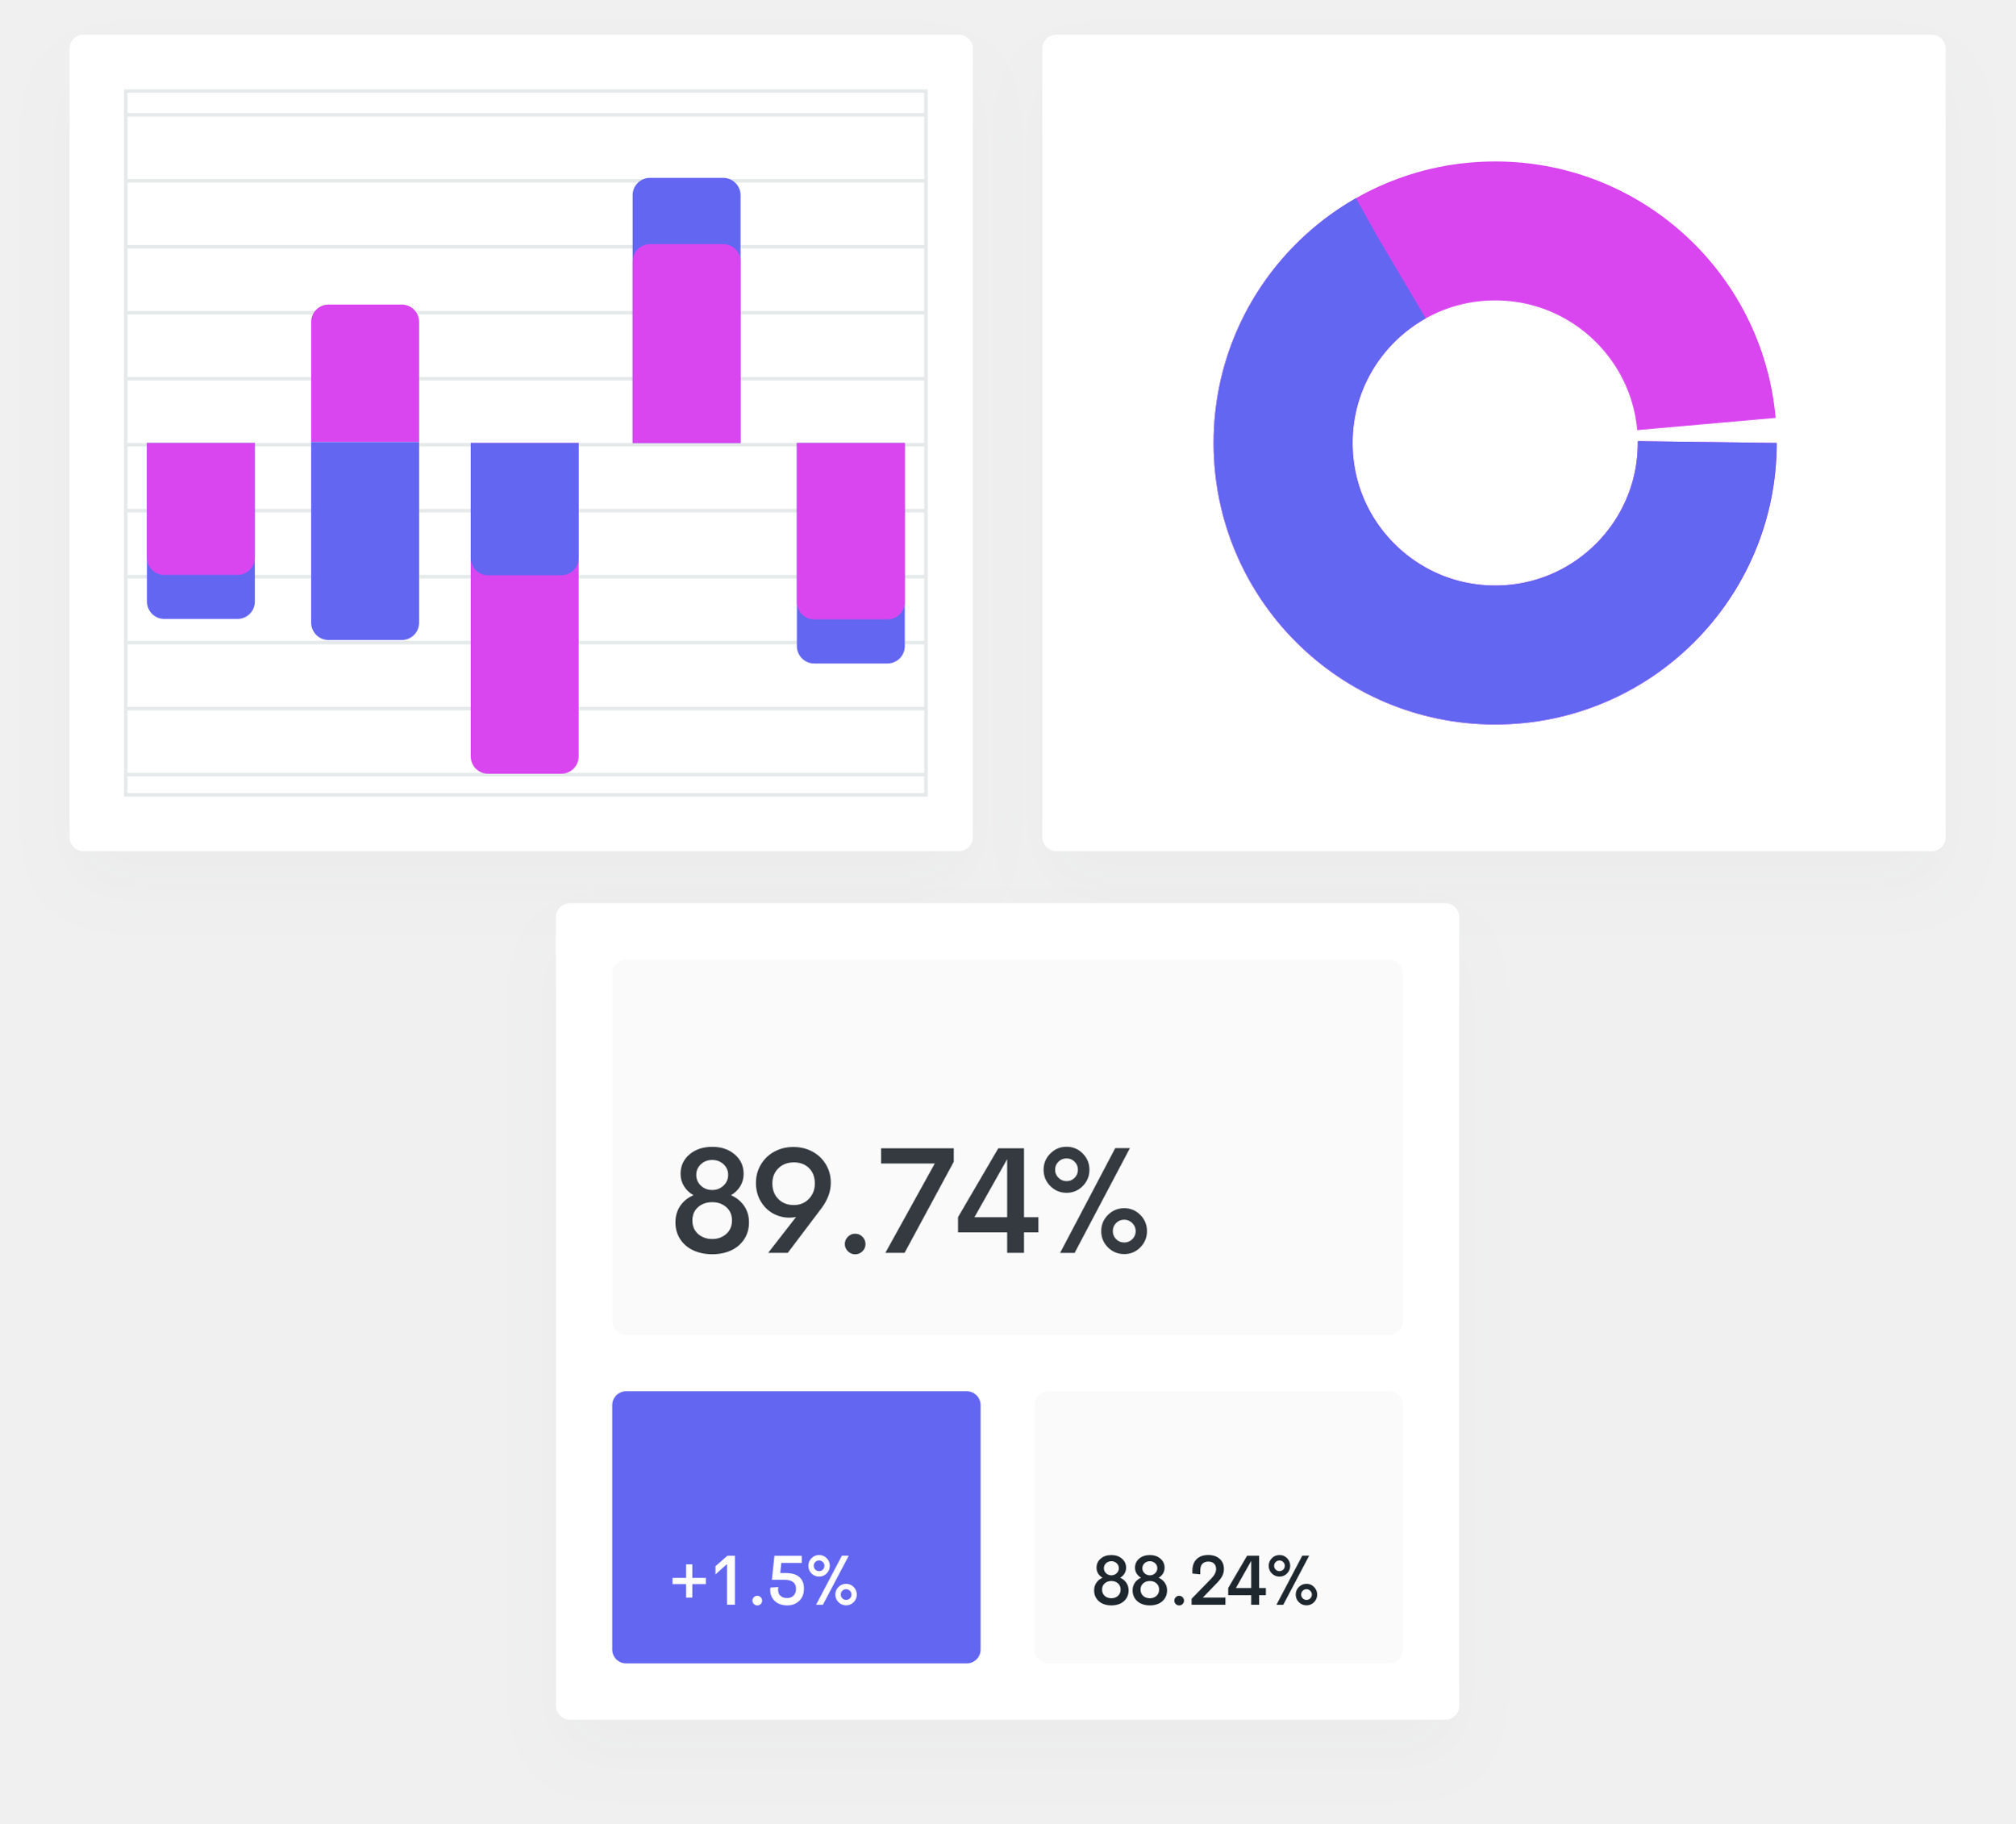
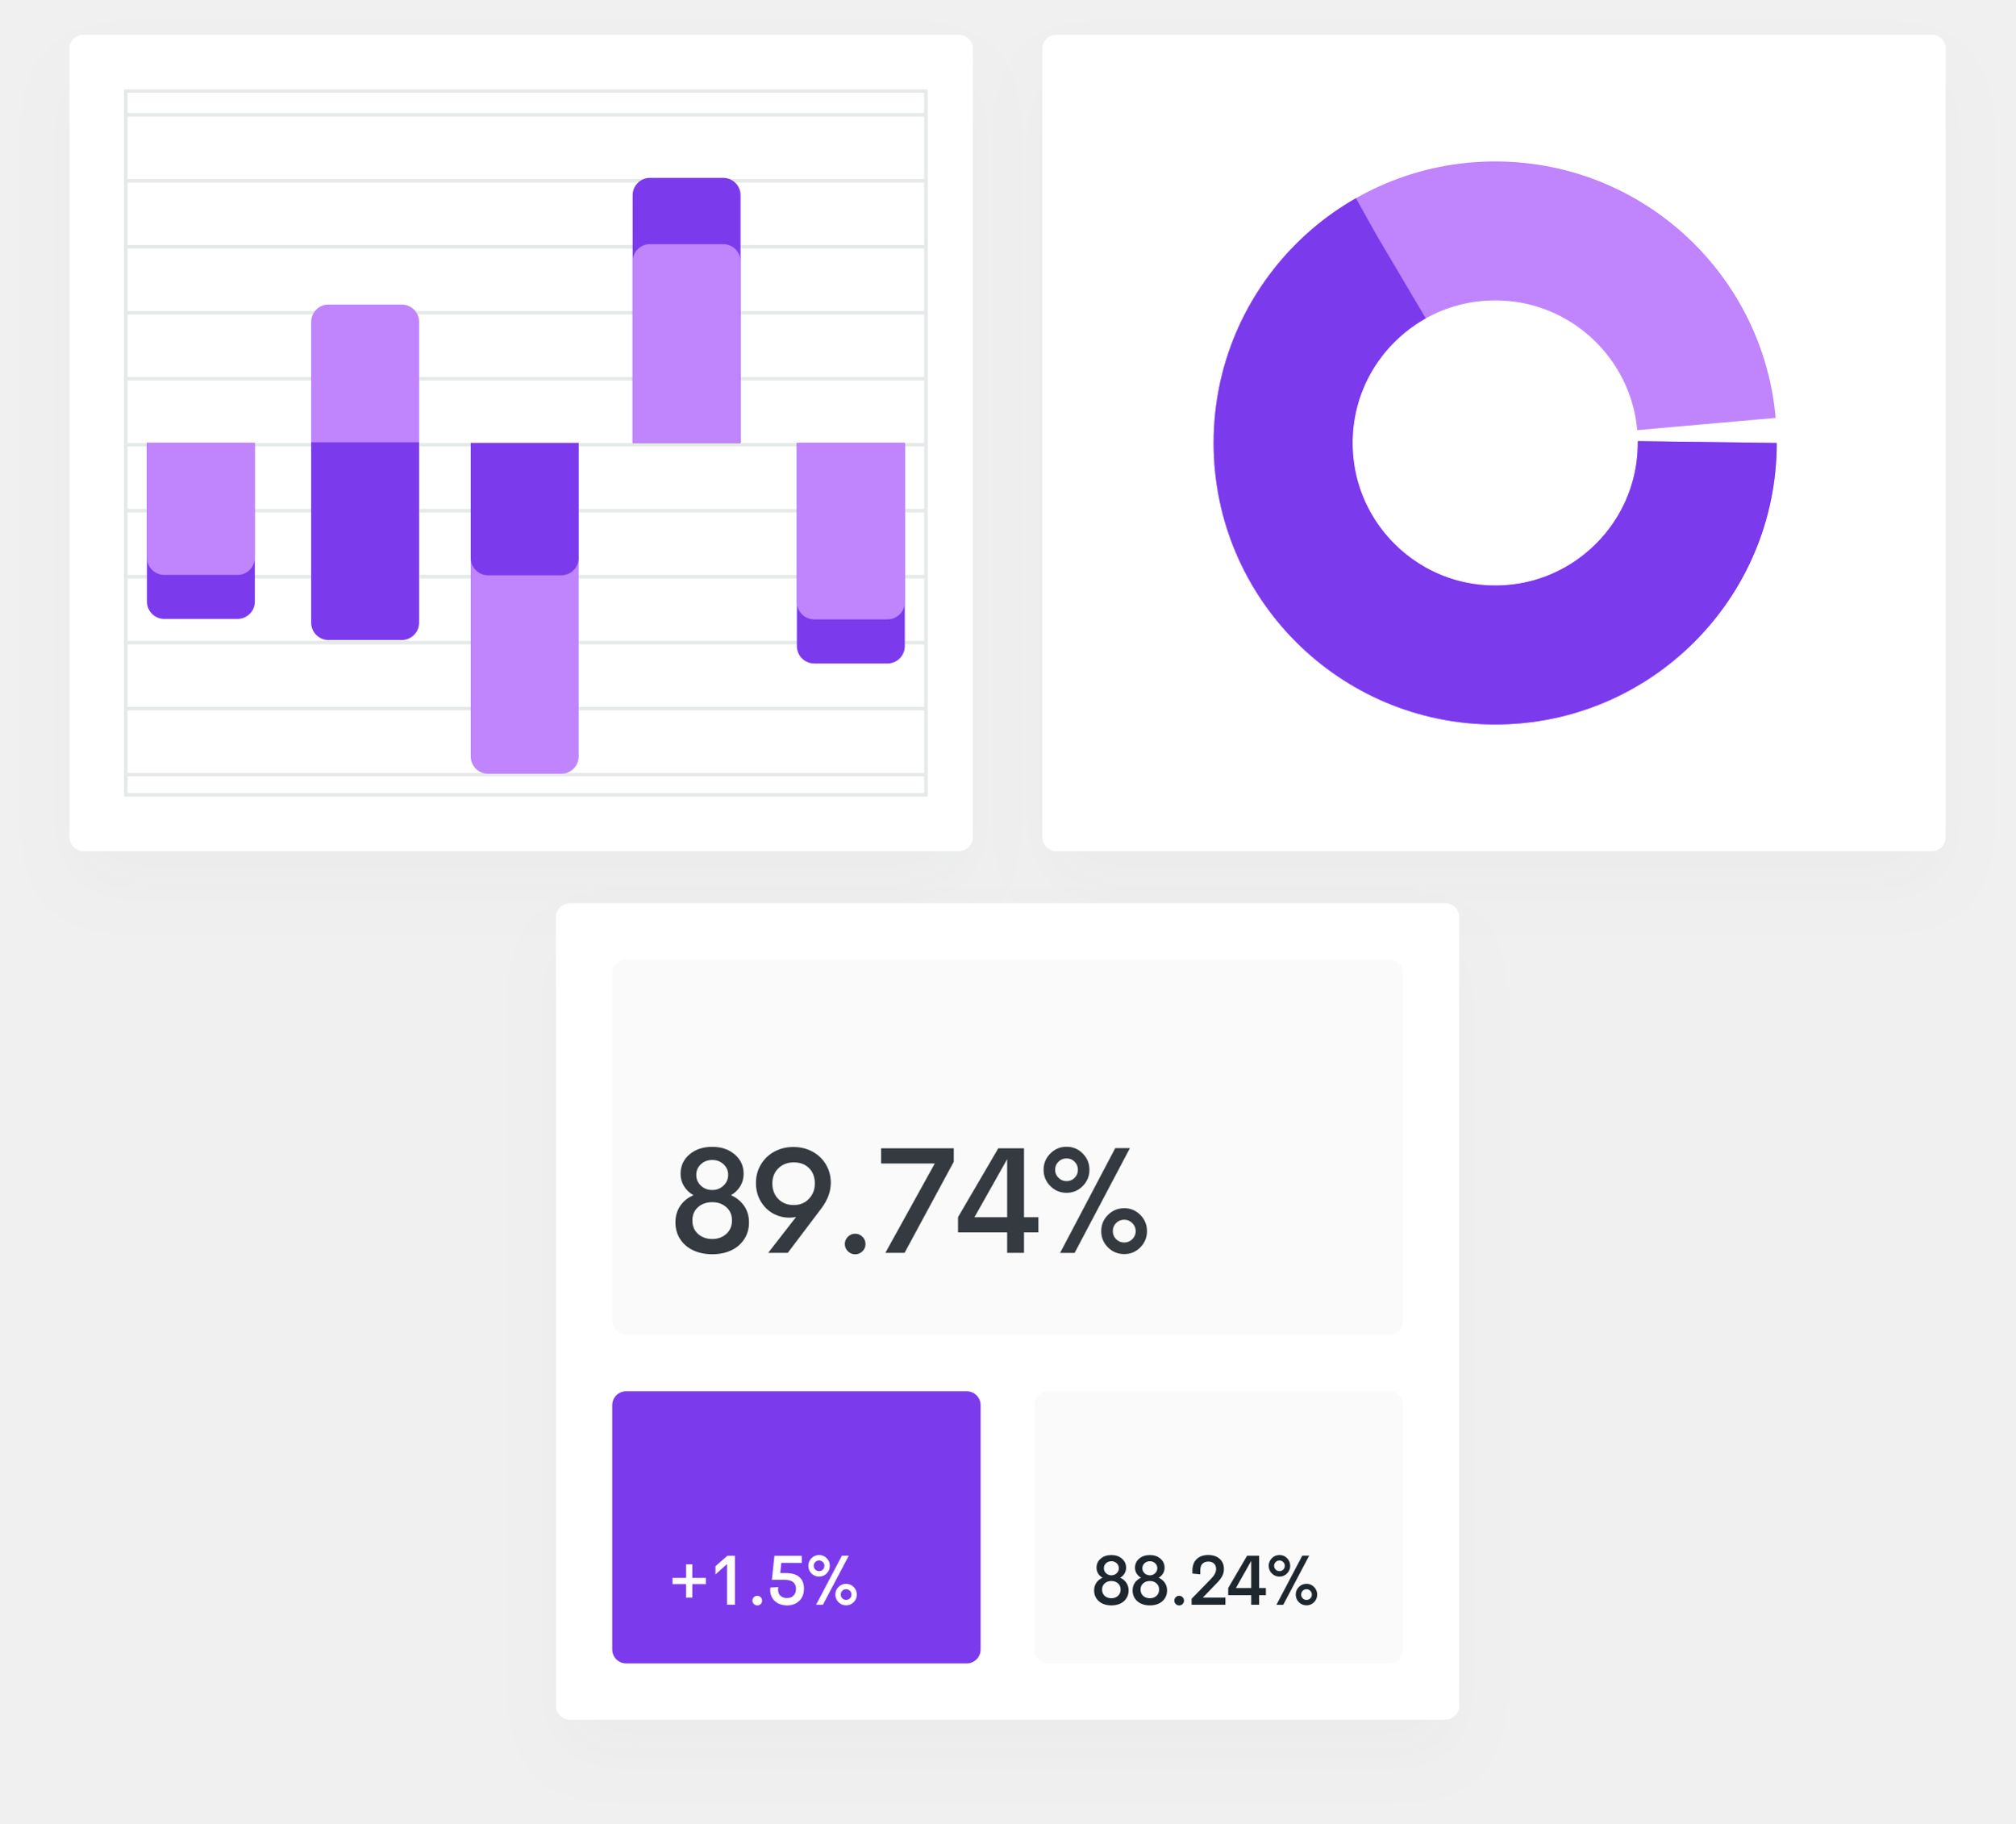
<svg xmlns="http://www.w3.org/2000/svg" xmlns:xlink="http://www.w3.org/1999/xlink" width="580" height="525">
  <defs>
    <filter id="c" width="126.9%" height="129.8%" x="-13.5%" y="-10.6%" filterUnits="objectBoundingBox">
      <feOffset dy="10" in="SourceAlpha" result="shadowOffsetOuter1" />
      <feGaussianBlur in="shadowOffsetOuter1" result="shadowBlurOuter1" stdDeviation="10" />
      <feColorMatrix in="shadowBlurOuter1" values="0 0 0 0 0.312 0 0 0 0 0.337 0 0 0 0 0.386 0 0 0 0.03 0" />
    </filter>
    <filter id="e" width="126.9%" height="129.8%" x="-13.5%" y="-10.6%" filterUnits="objectBoundingBox">
      <feOffset dy="10" in="SourceAlpha" result="shadowOffsetOuter1" />
      <feGaussianBlur in="shadowOffsetOuter1" result="shadowBlurOuter1" stdDeviation="10" />
      <feColorMatrix in="shadowBlurOuter1" values="0 0 0 0 0.312 0 0 0 0 0.337 0 0 0 0 0.386 0 0 0 0.03 0" />
    </filter>
    <filter id="i" width="126.9%" height="129.8%" x="-13.5%" y="-10.6%" filterUnits="objectBoundingBox">
      <feOffset dy="10" in="SourceAlpha" result="shadowOffsetOuter1" />
      <feGaussianBlur in="shadowOffsetOuter1" result="shadowBlurOuter1" stdDeviation="10" />
      <feColorMatrix in="shadowBlurOuter1" values="0 0 0 0 0.312 0 0 0 0 0.337 0 0 0 0 0.386 0 0 0 0.03 0" />
    </filter>
    <rect id="d" width="260" height="235" x="0" y="0" rx="4" />
    <rect id="f" width="260" height="235" x="0" y="0" rx="4" />
    <rect id="j" width="260" height="235" x="0" y="0" rx="4" />
    <ellipse id="a" cx="81.039" cy="81.034" rx="81.039" ry="81.034" />
    <ellipse id="b" cx="81.039" cy="81.034" rx="81.039" ry="81.034" />
    <mask id="g" width="162.078" height="162.069" x="0" y="0" fill="#fff" maskContentUnits="userSpaceOnUse" maskUnits="objectBoundingBox">
      <use xlink:href="#a" />
    </mask>
    <mask id="h" width="162.078" height="162.069" x="0" y="0" fill="#fff" maskContentUnits="userSpaceOnUse" maskUnits="objectBoundingBox">
      <use xlink:href="#b" />
    </mask>
  </defs>
  <g fill="none" fill-rule="evenodd" transform="translate(20 10)">
    <use fill="#000" filter="url(#c)" xlink:href="#d" />
    <use fill="#FFF" xlink:href="#d" />
    <path fill="#" stroke="#E5E9EA" d="M16.208 16.207h230.286v202.586H16.208z" />
    <path fill="#E5E9EA" d="M16.208 117.5h230.286v1H16.208zM16.208 136.493h230.286v1H16.208zM16.208 155.485h230.286v1H16.208zM16.208 174.477h230.286v1H16.208zM16.208 41.53h230.286v1H16.208zM16.208 22.538h230.286v1H16.208zM16.208 60.523h230.286v1H16.208zM16.208 79.515h230.286v1H16.208zM16.208 98.508h230.286v1H16.208zM16.208 193.47h230.286v1H16.208zM16.208 212.462h230.286v1H16.208z" />
-     <path fill="#6366f1" d="M22.286 117.5h31.065v45.647a5 5 0 01-5 5H27.286a5 5 0 01-5-5V117.5z" />
-     <path fill="#d946ef" d="M22.286 117.5h31.065v32.985a5 5 0 01-5 5H27.286a5 5 0 01-5-5V117.5zM69.558 117.234h31.065V82.658a5 5 0 00-5-5H74.558a5 5 0 00-5 5v34.576z" />
-     <path fill="#6366f1" d="M69.558 117.234h31.065v51.99a5 5 0 01-5 5H74.558a5 5 0 01-5-5v-51.99zM162.078 117.5h31.065V46.193a5 5 0 00-5-5h-21.065a5 5 0 00-5 5V117.5z" />
-     <path fill="#d946ef" d="M162.078 117.5h31.065V65.27a5 5 0 00-5-5h-21.065a5 5 0 00-5 5v52.23z" />
+     <path fill="#7c3aed" d="M22.286 117.5h31.065v45.647a5 5 0 01-5 5H27.286a5 5 0 01-5-5V117.5z" />
+     <path fill="#c084fc" d="M22.286 117.5h31.065v32.985a5 5 0 01-5 5H27.286a5 5 0 01-5-5V117.5zM69.558 117.234h31.065V82.658a5 5 0 00-5-5H74.558a5 5 0 00-5 5v34.576z" />
+     <path fill="#7c3aed" d="M69.558 117.234h31.065v51.99a5 5 0 01-5 5H74.558a5 5 0 01-5-5v-51.99zM162.078 117.5h31.065V46.193a5 5 0 00-5-5h-21.065a5 5 0 00-5 5V117.5z" />
+     <path fill="#c084fc" d="M162.078 117.5h31.065V65.27a5 5 0 00-5-5h-21.065a5 5 0 00-5 5v52.23z" />
    <g>
-       <path fill="#6366f1" d="M209.351 117.5h31.065v58.477a5 5 0 01-5 5H214.35a5 5 0 01-5-5V117.5z" />
-       <path fill="#d946ef" d="M209.351 117.5h31.065v45.782a5 5 0 01-5 5H214.35a5 5 0 01-5-5V117.5z" />
+       <path fill="#7c3aed" d="M209.351 117.5h31.065v58.477a5 5 0 01-5 5H214.35a5 5 0 01-5-5V117.5z" />
+       <path fill="#c084fc" d="M209.351 117.5h31.065v45.782a5 5 0 01-5 5H214.35a5 5 0 01-5-5V117.5z" />
    </g>
    <g>
-       <path fill="#d946ef" d="M115.481 117.5h31.065v90.216a5 5 0 01-5 5H120.48a5 5 0 01-5-5V117.5z" />
-       <path fill="#6366f1" d="M115.481 117.5h31.065v33.086a5 5 0 01-5 5H120.48a5 5 0 01-5-5V117.5z" />
+       <path fill="#c084fc" d="M115.481 117.5h31.065v90.216a5 5 0 01-5 5H120.48a5 5 0 01-5-5V117.5z" />
+       <path fill="#7c3aed" d="M115.481 117.5h31.065v33.086a5 5 0 01-5 5H120.48a5 5 0 01-5-5V117.5z" />
    </g>
    <g transform="translate(280)">
      <use fill="#000" filter="url(#e)" xlink:href="#f" />
      <use fill="#FFF" xlink:href="#f" />
      <g transform="translate(49.299 36.466)">
        <ellipse cx="81.039" cy="81.034" stroke="#FFF" stroke-width="40" rx="61.039" ry="61.034" />
-         <use stroke="#d946ef" stroke-dasharray="502" stroke-width="80" mask="url(#g)" xlink:href="#a" />
-         <use stroke="#6366f1" stroke-dasharray="340" stroke-width="80" mask="url(#h)" xlink:href="#b" />
+         <use stroke="#c084fc" stroke-dasharray="502" stroke-width="80" mask="url(#g)" xlink:href="#a" />
+         <use stroke="#7c3aed" stroke-dasharray="340" stroke-width="80" mask="url(#h)" xlink:href="#b" />
      </g>
    </g>
    <g transform="translate(140 250)">
      <use fill="#000" filter="url(#i)" xlink:href="#j" />
      <use fill="#FFF" xlink:href="#j" />
      <g transform="translate(16.208 140.46)">
-         <rect width="106.026" height="78.333" fill="#6366f1" rx="4" />
+         <rect width="106.026" height="78.333" fill="#7c3aed" rx="4" />
        <path fill="#FFF" fill-rule="nonzero" d="M23.044 59.413v-3.907h3.897v-1.78h-3.897v-3.908h-1.781v3.907h-3.908v1.78h3.908v3.908h1.78zm12.264 2.038V47.345H33.15l-3.433 2.997v2.374l3.314-2.977V61.45h2.276zm6.437.198c.382 0 .71-.135.984-.406.274-.27.41-.597.41-.98 0-.382-.136-.71-.41-.983a1.343 1.343 0 00-.984-.41c-.376 0-.702.136-.98.41a1.335 1.335 0 00-.415.984c0 .376.139.7.416.974.277.274.603.41.979.41zm8.584-.01c1.45 0 2.623-.444 3.517-1.33.893-.888 1.34-2.053 1.34-3.497 0-1.438-.438-2.544-1.316-3.32-.877-.774-2.199-1.161-3.966-1.161H48.36l.307-2.918h5.876v-2.058H46.68l-.732 6.914h3.63c2.21 0 3.314.874 3.314 2.622 0 .791-.232 1.43-.697 1.914-.465.485-1.103.727-1.915.727-.705 0-1.307-.205-1.805-.613-.498-.41-.747-1.023-.747-1.84 0-.165.023-.403.07-.712l-2.286.138c-.033.284-.05.521-.05.712 0 .917.228 1.716.683 2.399a4.204 4.204 0 001.771 1.523c.726.333 1.53.5 2.414.5zm9.207-8.29a2.96 2.96 0 002.186-.91c.6-.613.9-1.348.9-2.205 0-.851-.3-1.58-.9-2.187a2.96 2.96 0 00-2.186-.91c-.85 0-1.58.304-2.186.91a2.981 2.981 0 00-.91 2.187c0 .863.302 1.599.905 2.205.603.607 1.334.91 2.191.91zm1.088 8.112l7.46-14.136h-1.98l-7.438 14.136h1.958zm-1.088-9.684c-.422 0-.785-.15-1.088-.45a1.48 1.48 0 01-.455-1.093c0-.43.152-.79.455-1.084a1.51 1.51 0 011.088-.44c.429 0 .792.149 1.088.445.297.297.445.656.445 1.079 0 .428-.146.793-.44 1.093-.293.3-.658.45-1.093.45zm7.785 9.842c.851 0 1.575-.303 2.172-.91a3.006 3.006 0 00.895-2.186c0-.857-.3-1.588-.9-2.191a2.945 2.945 0 00-2.167-.905c-.857 0-1.589.301-2.196.905a2.976 2.976 0 00-.91 2.191c0 .857.302 1.588.905 2.191.604.603 1.338.905 2.201.905zm0-1.563c-.435 0-.8-.15-1.098-.45a1.485 1.485 0 01-.445-1.083c0-.435.149-.801.445-1.098a1.492 1.492 0 011.098-.445c.416 0 .777.151 1.084.455.306.303.46.666.46 1.088 0 .422-.152.783-.455 1.083-.304.3-.666.45-1.089.45z" />
      </g>
      <g transform="translate(137.766 140.46)">
        <rect width="106.026" height="78.333" fill="#FAFAFA" rx="4" />
        <path fill="#1E272E" fill-rule="nonzero" d="M22.104 61.639c.936 0 1.777-.168 2.522-.505a4.186 4.186 0 001.776-1.503c.439-.66.658-1.421.658-2.285 0-.85-.218-1.593-.653-2.226a4.118 4.118 0 00-1.77-1.444c.527-.31.942-.714 1.246-1.212a3.14 3.14 0 00.455-1.667c0-1.068-.4-1.943-1.202-2.626-.801-.682-1.812-1.024-3.032-1.024-1.24 0-2.262.34-3.067 1.02-.804.678-1.207 1.555-1.207 2.63 0 .614.155 1.17.465 1.667.31.498.736.902 1.276 1.212-.758.323-1.353.801-1.785 1.434-.432.633-.648 1.379-.648 2.236 0 .864.22 1.625.658 2.285a4.147 4.147 0 001.78 1.498c.749.34 1.591.51 2.528.51zm0-8.665c-.607 0-1.118-.197-1.533-.589a1.926 1.926 0 01-.624-1.459c0-.567.208-1.044.624-1.43.415-.385.926-.578 1.533-.578.6 0 1.108.193 1.523.579.416.385.624.862.624 1.429 0 .574-.21 1.058-.629 1.454a2.131 2.131 0 01-1.518.594zm0 6.607c-.772 0-1.411-.227-1.92-.682-.507-.455-.761-1.062-.761-1.82 0-.745.254-1.342.762-1.79.508-.45 1.147-.673 1.919-.673.758 0 1.391.224 1.9.672.507.449.761 1.046.761 1.79 0 .753-.254 1.358-.762 1.816-.508.458-1.14.687-1.9.687zM33.18 61.64c.936 0 1.777-.168 2.522-.505a4.186 4.186 0 001.776-1.503c.439-.66.658-1.421.658-2.285 0-.85-.218-1.593-.653-2.226a4.118 4.118 0 00-1.77-1.444c.527-.31.942-.714 1.246-1.212a3.14 3.14 0 00.455-1.667c0-1.068-.4-1.943-1.202-2.626-.801-.682-1.812-1.024-3.032-1.024-1.24 0-2.262.34-3.067 1.02-.804.678-1.207 1.555-1.207 2.63 0 .614.155 1.17.465 1.667.31.498.736.902 1.276 1.212-.758.323-1.353.801-1.785 1.434-.432.633-.648 1.379-.648 2.236 0 .864.22 1.625.658 2.285a4.147 4.147 0 001.78 1.498c.749.34 1.591.51 2.528.51zm0-8.665c-.607 0-1.118-.197-1.534-.589a1.926 1.926 0 01-.623-1.459c0-.567.208-1.044.623-1.43.416-.385.927-.578 1.534-.578.6 0 1.108.193 1.523.579.416.385.623.862.623 1.429 0 .574-.209 1.058-.628 1.454a2.131 2.131 0 01-1.518.594zm0 6.607c-.772 0-1.412-.227-1.92-.682-.507-.455-.761-1.062-.761-1.82 0-.745.254-1.342.762-1.79.507-.45 1.147-.673 1.919-.673.758 0 1.391.224 1.9.672.507.449.76 1.046.76 1.79 0 .753-.253 1.358-.76 1.816-.509.458-1.142.687-1.9.687zm8.435 2.068c.383 0 .711-.135.985-.406.273-.27.41-.597.41-.98 0-.382-.137-.71-.41-.983a1.343 1.343 0 00-.985-.41c-.375 0-.702.136-.979.41a1.335 1.335 0 00-.415.984c0 .376.138.7.415.974.277.274.604.41.98.41zm13.313-.198v-2.058h-6.51l4.146-4.293c.666-.692 1.154-1.342 1.464-1.948.31-.607.465-1.27.465-1.989 0-1.253-.419-2.238-1.257-2.957-.837-.72-1.915-1.079-3.234-1.079-1.405 0-2.52.393-3.344 1.178-.824.784-1.237 1.909-1.237 3.373v.791l2.266.218v-1.039c0-.917.207-1.584.623-2.003.415-.419.983-.628 1.701-.628.686 0 1.23.19 1.633.569.402.379.603.908.603 1.587 0 .877-.471 1.8-1.414 2.77l-5.64 5.787v1.721h9.735zm9.702 0v-2.76h1.939v-2.048h-1.94v-9.298H61.16l-5.431 9.289v2.057h6.628v2.76h2.275zm-2.275-4.808h-4.412l4.412-7.834v7.834zm8.129-3.294a2.96 2.96 0 002.186-.91c.6-.613.9-1.348.9-2.205 0-.851-.3-1.58-.9-2.187a2.96 2.96 0 00-2.186-.91c-.851 0-1.58.304-2.187.91a2.981 2.981 0 00-.91 2.187c0 .863.302 1.599.905 2.205.604.607 1.334.91 2.192.91zm1.088 8.112l7.459-14.136h-1.979l-7.439 14.136h1.959zm-1.088-9.684c-.422 0-.785-.15-1.089-.45a1.48 1.48 0 01-.455-1.093c0-.43.152-.79.455-1.084a1.51 1.51 0 011.089-.44c.428 0 .791.149 1.088.445.297.297.445.656.445 1.079 0 .428-.147.793-.44 1.093-.294.3-.658.45-1.093.45zm7.785 9.842c.85 0 1.574-.303 2.171-.91a3.006 3.006 0 00.896-2.186c0-.857-.3-1.588-.9-2.191a2.945 2.945 0 00-2.167-.905c-.857 0-1.59.301-2.196.905a2.976 2.976 0 00-.91 2.191c0 .857.301 1.588.905 2.191.603.603 1.337.905 2.2.905zm0-1.563c-.435 0-.801-.15-1.098-.45a1.485 1.485 0 01-.445-1.083c0-.435.148-.801.445-1.098a1.492 1.492 0 011.098-.445c.415 0 .776.151 1.083.455.307.303.46.666.46 1.088 0 .422-.152.783-.455 1.083-.303.3-.666.45-1.088.45z" />
      </g>
      <g transform="translate(16.208 16.207)">
        <rect width="227.584" height="108.046" fill="#FAFAFA" rx="4" />
        <path fill="#343A40" fill-rule="nonzero" d="M28.786 84.812c1.998 0 3.791-.359 5.381-1.076 1.59-.732 2.853-1.801 3.788-3.208.936-1.407 1.404-3.032 1.404-4.875 0-1.815-.465-3.397-1.393-4.748-.929-1.35-2.188-2.377-3.778-3.08 1.126-.662 2.012-1.524 2.66-2.586.647-1.062.97-2.247.97-3.556 0-2.279-.855-4.146-2.564-5.602-1.71-1.457-3.865-2.185-6.468-2.185-2.645 0-4.826.725-6.542 2.174-1.717 1.449-2.575 3.32-2.575 5.613 0 1.309.33 2.494.992 3.556.661 1.062 1.568 1.924 2.722 2.585-1.618.69-2.888 1.71-3.81 3.06-.92 1.35-1.381 2.94-1.381 4.77 0 1.842.467 3.467 1.403 4.874.936 1.407 2.202 2.473 3.799 3.197 1.597.725 3.394 1.087 5.392 1.087zm0-18.486c-1.295 0-2.385-.419-3.271-1.256-.887-.837-1.33-1.874-1.33-3.112 0-1.21.443-2.227 1.33-3.05.886-.823 1.976-1.234 3.27-1.234 1.281 0 2.364.411 3.25 1.234.887.823 1.33 1.84 1.33 3.05 0 1.224-.446 2.258-1.34 3.102-.893.844-1.973 1.266-3.24 1.266zm0 14.097c-1.646 0-3.011-.486-4.094-1.457-1.084-.97-1.625-2.265-1.625-3.882 0-1.59.541-2.863 1.625-3.82 1.083-.957 2.448-1.435 4.094-1.435 1.618 0 2.968.478 4.052 1.435 1.083.957 1.625 2.23 1.625 3.82 0 1.603-.542 2.894-1.625 3.872-1.084.978-2.434 1.467-4.052 1.467zm21.737 3.988l9.729-12.873c1.772-2.391 2.659-4.818 2.659-7.28 0-1.97-.479-3.746-1.435-5.329a9.904 9.904 0 00-3.894-3.682c-1.64-.872-3.458-1.308-5.455-1.308-1.956 0-3.753.432-5.392 1.297-1.64.866-2.948 2.104-3.926 3.714-.978 1.611-1.46 3.423-1.445 5.434.014 1.97.482 3.718 1.403 5.244.922 1.527 2.107 2.684 3.556 3.472a9.656 9.656 0 004.685 1.182c.661 0 1.294-.064 1.9-.19l-8.02 10.319h5.635zm1.73-13.76c-1.8 0-3.274-.565-4.421-1.698-1.147-1.132-1.727-2.62-1.741-4.463-.014-1.815.563-3.289 1.73-4.421 1.168-1.133 2.645-1.699 4.432-1.699 1.815 0 3.278.549 4.39 1.646 1.111 1.098 1.667 2.575 1.667 4.432 0 1.758-.566 3.232-1.699 4.42-1.132 1.19-2.585 1.784-4.358 1.784zm17.664 14.182c.816 0 1.516-.288 2.1-.865a2.83 2.83 0 00.876-2.09c0-.815-.292-1.515-.876-2.1a2.864 2.864 0 00-2.1-.875c-.802 0-1.498.292-2.09.876-.59.584-.885 1.284-.885 2.1 0 .801.295 1.494.886 2.078.59.584 1.287.876 2.09.876zm14.224-.422l14.16-26.23v-3.863H77.389v4.369h15.448L78.612 84.41h5.53zm34.378 0v-5.888h4.137v-4.368h-4.137V54.318h-7.407L99.526 74.134v4.39h14.14v5.887h4.853zm-4.853-10.256h-9.413l9.413-16.713v16.713zm17.094-7.027c1.829 0 3.383-.647 4.664-1.942 1.28-1.308 1.92-2.877 1.92-4.706 0-1.814-.64-3.369-1.92-4.663-1.28-1.295-2.835-1.942-4.664-1.942-1.815 0-3.37.647-4.664 1.942-1.295 1.294-1.942 2.849-1.942 4.663 0 1.843.644 3.412 1.931 4.706 1.288 1.295 2.846 1.942 4.675 1.942zm2.321 17.304l15.913-30.156h-4.221l-15.87 30.156h4.178zm-2.321-20.66c-.9 0-1.675-.32-2.322-.96a3.157 3.157 0 01-.97-2.332c0-.914.323-1.684.97-2.31a3.222 3.222 0 012.322-.94c.914 0 1.688.317 2.321.95.633.633.95 1.4.95 2.3 0 .915-.313 1.692-.94 2.332-.625.64-1.403.96-2.331.96zm16.609 20.998c1.814 0 3.359-.647 4.632-1.942 1.273-1.294 1.91-2.849 1.91-4.663 0-1.83-.64-3.387-1.92-4.675-1.281-1.287-2.822-1.93-4.622-1.93-1.83 0-3.391.643-4.686 1.93-1.294 1.288-1.941 2.846-1.941 4.675 0 1.828.644 3.386 1.93 4.674 1.288 1.287 2.853 1.93 4.697 1.93zm0-3.335c-.93 0-1.71-.32-2.343-.96a3.168 3.168 0 01-.95-2.31c0-.929.317-1.71.95-2.343s1.414-.95 2.343-.95c.886 0 1.656.324 2.31.971.655.647.982 1.421.982 2.322 0 .9-.324 1.67-.971 2.31-.647.64-1.421.96-2.321.96z" />
      </g>
    </g>
  </g>
</svg>
